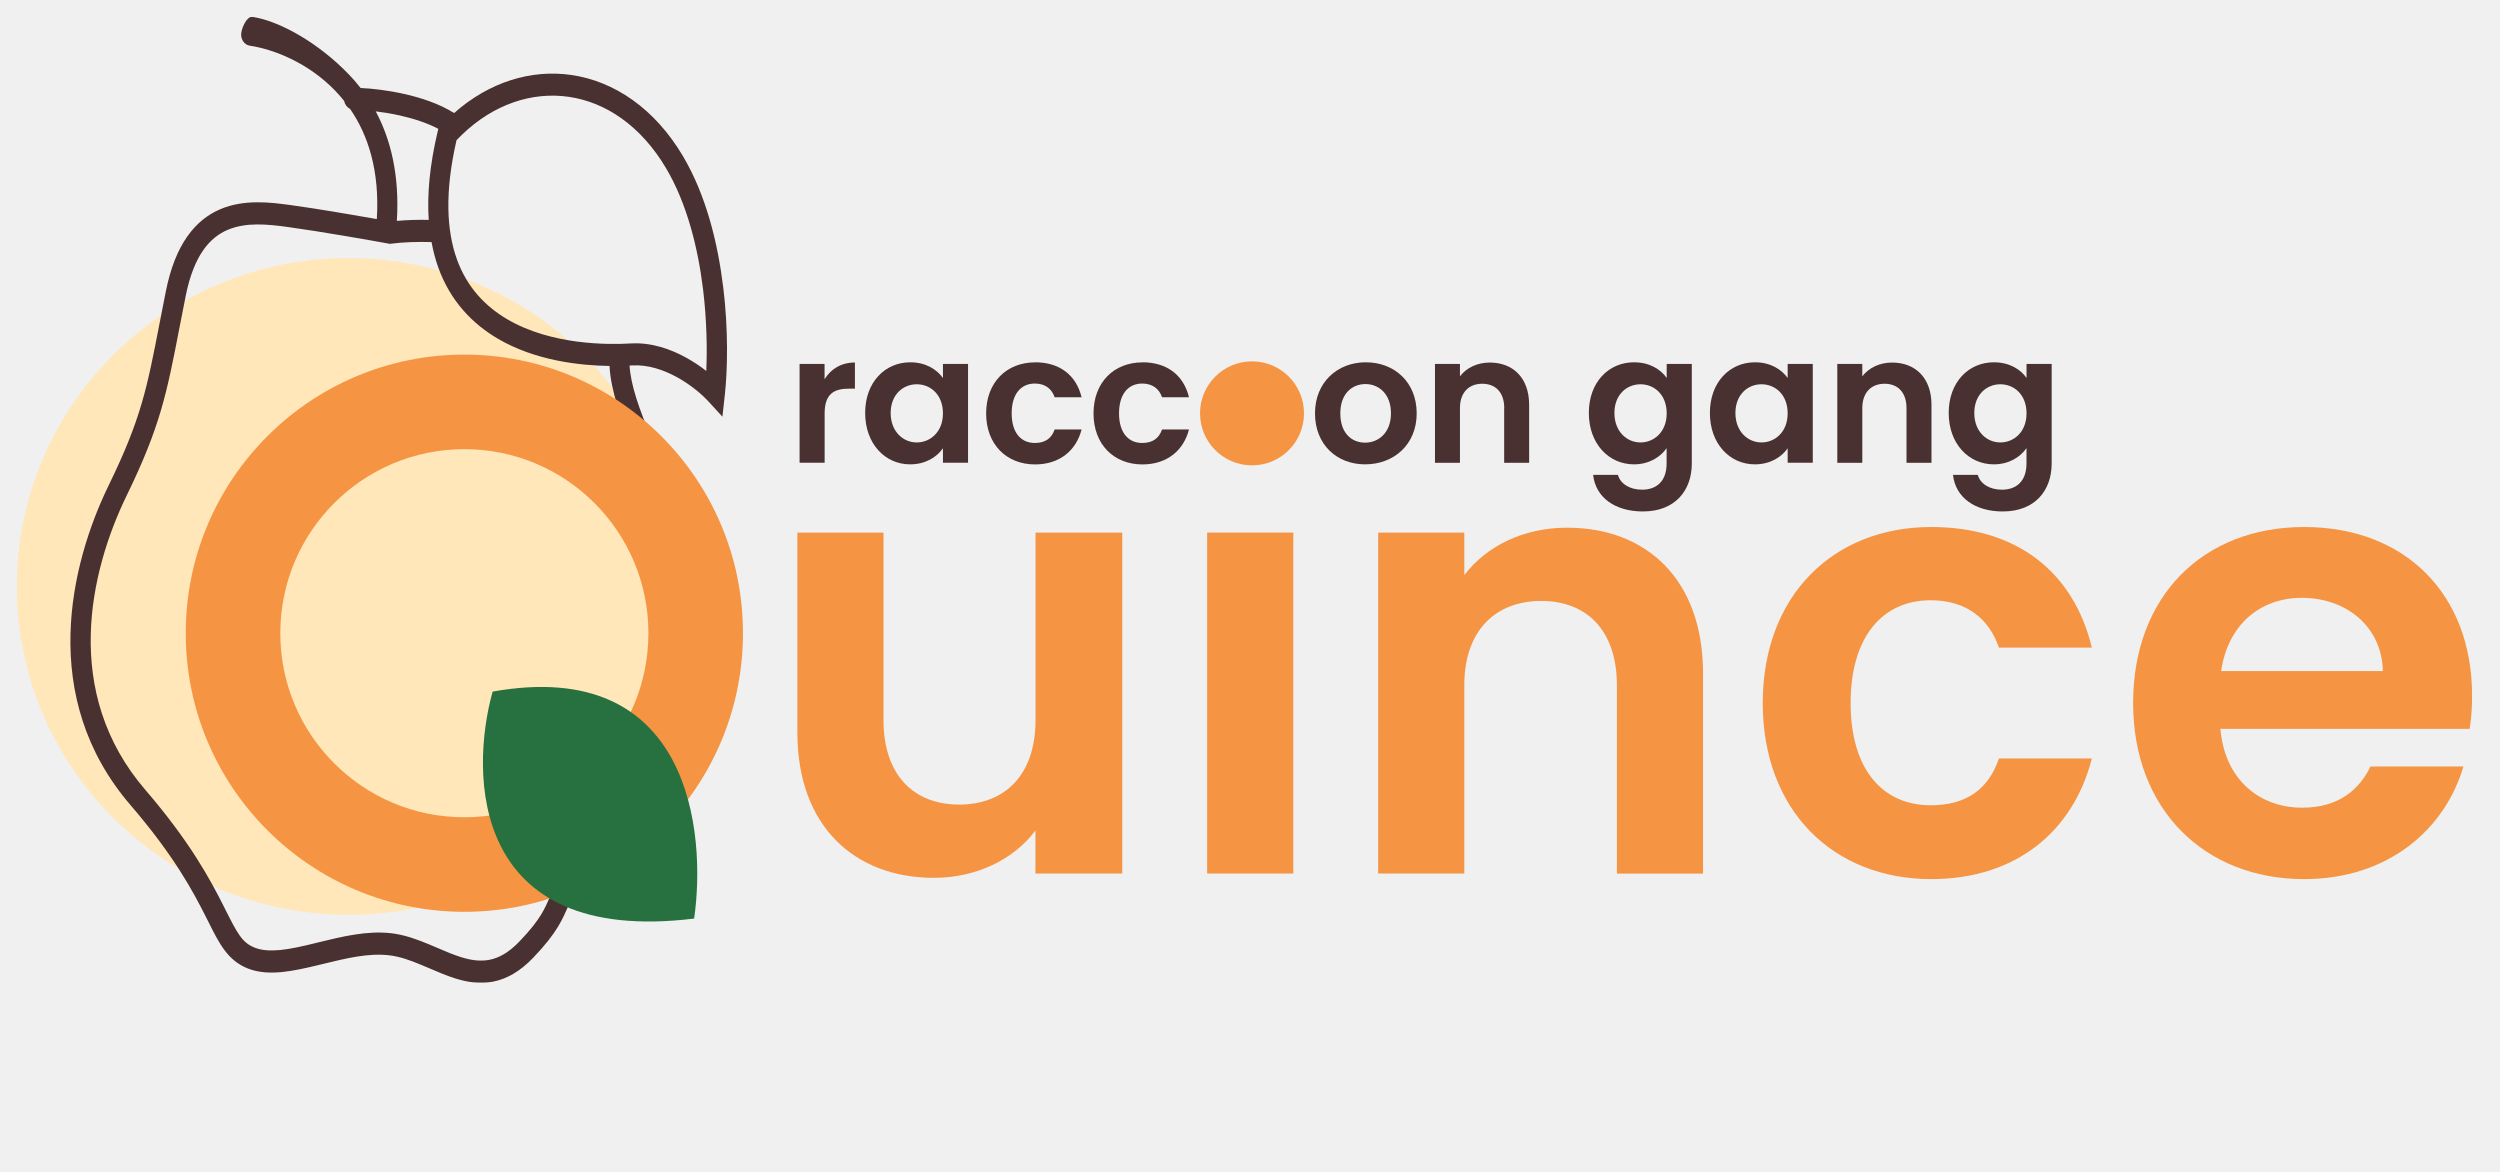
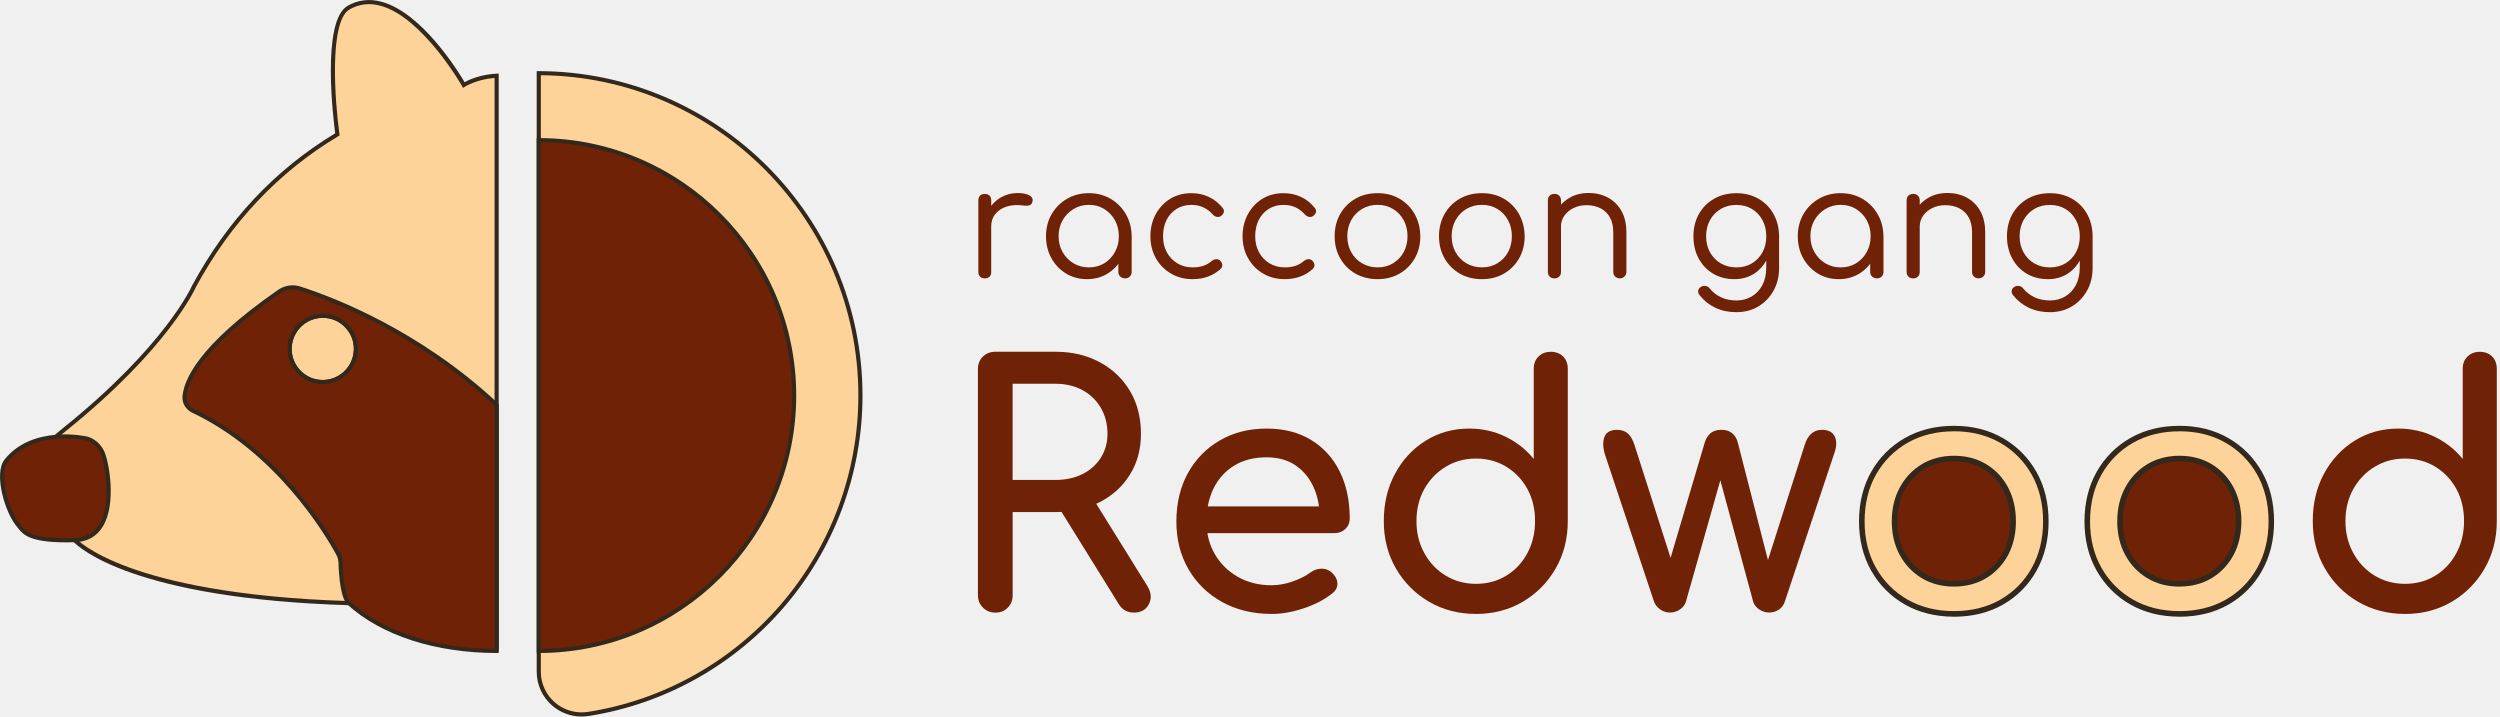
- <svg xmlns="http://www.w3.org/2000/svg" width="96" height="45" viewBox="0 0 96 45" fill="none">
-   <mask id="mask0_2748_277" style="mask-type:luminance" maskUnits="userSpaceOnUse" x="0" y="0" width="95" height="38">
-     <path d="M94.928 0.648H0.648V37.738H94.928V0.648Z" fill="white" />
-   </mask>
-   <g mask="url(#mask0_2748_277)">
-     <path d="M13.382 35.128C20.414 35.128 26.115 29.483 26.115 22.519C26.115 15.555 20.414 9.91 13.382 9.91C6.349 9.91 0.648 15.555 0.648 22.519C0.648 29.483 6.349 35.128 13.382 35.128Z" fill="#FFE7B9" />
-     <path fill-rule="evenodd" clip-rule="evenodd" d="M27.769 11.016C27.566 9.346 27.118 7.499 26.223 5.991C25.14 4.166 23.589 3.119 21.945 2.88C20.391 2.653 18.781 3.152 17.438 4.341C16.867 3.981 16.165 3.752 15.519 3.608C14.892 3.466 14.287 3.399 13.847 3.379C13.703 3.193 13.554 3.021 13.397 2.859C12.214 1.629 10.719 0.803 9.695 0.648C9.484 0.618 9.292 1.04 9.263 1.274C9.235 1.508 9.384 1.724 9.593 1.755C10.493 1.889 11.825 2.398 12.872 3.484C12.991 3.608 13.106 3.739 13.217 3.878C13.243 4.014 13.328 4.125 13.441 4.179C14.133 5.18 14.585 6.554 14.47 8.412C13.556 8.25 12.155 8.011 11.151 7.874C10.387 7.769 9.374 7.643 8.458 8.034C7.499 8.443 6.729 9.377 6.369 11.184C6.282 11.626 6.205 12.028 6.13 12.401C5.644 14.912 5.418 16.083 4.18 18.623C2.701 21.654 1.451 26.781 5.014 30.919C6.678 32.851 7.411 34.228 7.897 35.19C7.936 35.265 7.972 35.337 8.008 35.409C8.422 36.238 8.746 36.886 9.523 37.192C9.937 37.354 10.387 37.37 10.832 37.326C11.28 37.282 11.751 37.172 12.216 37.061C12.273 37.048 12.329 37.033 12.386 37.02C13.281 36.801 14.143 36.59 14.938 36.683C15.347 36.729 15.751 36.873 16.175 37.051C16.281 37.094 16.386 37.141 16.497 37.187C16.816 37.323 17.155 37.47 17.485 37.573C17.94 37.715 18.426 37.797 18.941 37.694C19.457 37.591 19.967 37.306 20.471 36.781C20.944 36.286 21.233 35.911 21.438 35.568C21.603 35.293 21.713 35.041 21.816 34.807C21.84 34.755 21.86 34.704 21.883 34.652C22.128 34.104 22.485 33.399 23.866 31.884C26.732 28.736 28.101 24.413 26.856 21.106C26.465 20.072 26.017 19.071 25.603 18.15C25.397 17.689 25.199 17.249 25.022 16.835C24.538 15.702 24.219 14.776 24.175 14.037C24.209 14.037 24.245 14.035 24.276 14.032C24.88 13.996 25.49 14.202 26.017 14.495C26.544 14.789 26.961 15.154 27.177 15.386L27.741 16.001L27.836 15.139C27.936 14.225 27.975 12.689 27.771 11.016H27.769ZM14.428 4.277C14.717 4.313 15.036 4.362 15.362 4.436C15.887 4.555 16.404 4.722 16.831 4.948L16.805 5.059C16.497 6.354 16.399 7.473 16.463 8.443C16.044 8.435 15.632 8.448 15.239 8.482C15.347 6.75 15.01 5.363 14.428 4.277ZM24.924 18.561C25.33 19.467 25.757 20.419 26.138 21.428C27.216 24.29 26.066 28.258 23.319 31.279C21.891 32.846 21.477 33.628 21.189 34.277C21.16 34.338 21.135 34.398 21.111 34.452C21.011 34.683 20.926 34.874 20.793 35.098C20.628 35.37 20.384 35.697 19.939 36.16C19.524 36.59 19.149 36.786 18.802 36.855C18.449 36.925 18.089 36.876 17.698 36.752C17.405 36.66 17.119 36.539 16.811 36.405C16.695 36.356 16.574 36.304 16.45 36.253C16.011 36.07 15.532 35.895 15.02 35.836C14.094 35.728 13.114 35.97 12.25 36.181C12.183 36.196 12.116 36.214 12.052 36.23C11.584 36.343 11.156 36.441 10.765 36.48C10.374 36.518 10.05 36.495 9.785 36.392C9.294 36.199 9.114 35.841 8.636 34.892C8.618 34.856 8.597 34.817 8.579 34.778C8.072 33.775 7.303 32.334 5.582 30.332C2.369 26.603 3.442 21.948 4.867 19.022C6.158 16.374 6.405 15.1 6.894 12.571C6.966 12.197 7.043 11.799 7.131 11.364C7.45 9.768 8.08 9.107 8.744 8.826C9.451 8.525 10.274 8.61 11.061 8.718C12.291 8.888 14.143 9.212 14.917 9.354L14.971 9.364L15.025 9.357C15.504 9.295 16.031 9.282 16.571 9.295C16.636 9.637 16.718 9.961 16.826 10.262C17.297 11.575 18.156 12.442 19.12 13.008C20.566 13.855 22.279 14.037 23.406 14.053C23.452 15 23.843 16.076 24.322 17.198C24.512 17.643 24.715 18.098 24.926 18.564L24.924 18.561ZM27.123 14.246C26.904 14.073 26.647 13.901 26.367 13.744C25.767 13.41 25.019 13.142 24.229 13.188C23.367 13.24 21.186 13.258 19.483 12.262C18.645 11.77 17.935 11.042 17.544 9.954C17.158 8.878 17.065 7.406 17.531 5.383C17.595 5.314 17.662 5.247 17.729 5.183C18.956 3.996 20.438 3.515 21.842 3.718C23.247 3.922 24.602 4.817 25.572 6.451C26.382 7.815 26.804 9.524 27 11.13C27.141 12.308 27.159 13.41 27.121 14.248L27.123 14.246Z" fill="#4A3131" />
-     <path d="M17.831 35.014C23.74 35.014 28.53 30.224 28.53 24.316C28.53 18.407 23.74 13.617 17.831 13.617C11.923 13.617 7.133 18.407 7.133 24.316C7.133 30.224 11.923 35.014 17.831 35.014Z" fill="#F59543" />
-     <path d="M17.831 31.383C21.735 31.383 24.899 28.219 24.899 24.316C24.899 20.412 21.735 17.248 17.831 17.248C13.928 17.248 10.764 20.412 10.764 24.316C10.764 28.219 13.928 31.383 17.831 31.383Z" fill="#FFE7B9" />
-     <path d="M18.917 26.557C18.037 29.706 18.053 36.33 26.655 35.273C27.125 31.997 26.539 25.195 18.917 26.557Z" fill="#26713F" />
-     <path d="M43.092 33.544H39.761V31.89C38.935 33.001 37.492 33.709 35.864 33.709C32.816 33.709 30.619 31.725 30.619 28.132V20.451H33.927V27.659C33.927 29.761 35.085 30.896 36.834 30.896C38.583 30.896 39.764 29.761 39.764 27.659V20.451H43.095V33.544H43.092Z" fill="#F59543" />
-     <path d="M46.354 20.451H49.662V33.544H46.354V20.451Z" fill="#F59543" />
-     <path d="M62.089 26.313C62.089 24.21 60.932 23.076 59.182 23.076C57.433 23.076 56.229 24.21 56.229 26.313V33.544H52.921V20.451H56.229V22.082C57.081 20.971 58.498 20.263 60.175 20.263C63.224 20.263 65.397 22.247 65.397 25.865V33.547H62.089V26.316V26.313Z" fill="#F59543" />
-     <path d="M74.161 20.237C77.421 20.237 79.62 21.938 80.327 24.869H76.759C76.381 23.758 75.507 23.05 74.136 23.05C72.294 23.05 71.064 24.445 71.064 26.997C71.064 29.55 72.294 30.922 74.136 30.922C75.507 30.922 76.356 30.307 76.759 29.126H80.327C79.617 31.915 77.421 33.758 74.161 33.758C70.382 33.758 67.689 31.11 67.689 26.997C67.689 22.885 70.382 20.237 74.161 20.237Z" fill="#F59543" />
-     <path d="M88.479 33.758C84.675 33.758 81.912 31.11 81.912 26.997C81.912 22.885 84.605 20.237 88.479 20.237C92.353 20.237 94.928 22.813 94.928 26.712C94.928 27.136 94.905 27.564 94.833 27.988H85.264C85.428 29.926 86.753 31.015 88.404 31.015C89.822 31.015 90.601 30.307 91.028 29.432H94.596C93.886 31.843 91.713 33.758 88.477 33.758H88.479ZM85.289 25.77H91.504C91.458 24.043 90.087 22.957 88.386 22.957C86.805 22.957 85.552 23.974 85.292 25.77H85.289Z" fill="#F59543" />
-     <path d="M31.663 17.77H30.704V13.974H31.663V14.563C31.902 14.172 32.301 13.92 32.829 13.92V14.926H32.577C32.008 14.926 31.666 15.145 31.666 15.878V17.77H31.663Z" fill="#4A3131" />
-     <path d="M34.956 13.912C35.566 13.912 35.982 14.2 36.209 14.514V13.974H37.173V17.77H36.209V17.214C35.982 17.543 35.55 17.831 34.948 17.831C33.989 17.831 33.222 17.044 33.222 15.857C33.222 14.671 33.989 13.912 34.956 13.912ZM35.203 14.756C34.688 14.756 34.202 15.14 34.202 15.86C34.202 16.581 34.688 16.99 35.203 16.99C35.717 16.99 36.209 16.593 36.209 15.873C36.209 15.152 35.73 14.756 35.203 14.756Z" fill="#4A3131" />
-     <path d="M39.746 13.912C40.69 13.912 41.328 14.406 41.533 15.255H40.499C40.389 14.934 40.137 14.728 39.738 14.728C39.203 14.728 38.848 15.132 38.848 15.873C38.848 16.614 39.203 17.01 39.738 17.01C40.134 17.01 40.381 16.833 40.499 16.491H41.533C41.328 17.299 40.69 17.834 39.746 17.834C38.65 17.834 37.868 17.067 37.868 15.876C37.868 14.684 38.65 13.915 39.746 13.915V13.912Z" fill="#4A3131" />
-     <path d="M43.869 13.912C44.813 13.912 45.451 14.406 45.657 15.255H44.623C44.512 14.934 44.26 14.728 43.861 14.728C43.326 14.728 42.971 15.132 42.971 15.873C42.971 16.614 43.326 17.01 43.861 17.01C44.258 17.01 44.505 16.833 44.623 16.491H45.657C45.451 17.299 44.813 17.834 43.869 17.834C42.773 17.834 41.991 17.067 41.991 15.876C41.991 14.684 42.773 13.915 43.869 13.915V13.912Z" fill="#4A3131" />
-     <path d="M52.42 17.831C51.324 17.831 50.496 17.064 50.496 15.873C50.496 14.682 51.352 13.912 52.448 13.912C53.544 13.912 54.401 14.674 54.401 15.873C54.401 17.072 53.523 17.831 52.42 17.831ZM52.42 16.998C52.926 16.998 53.413 16.627 53.413 15.873C53.413 15.119 52.939 14.748 52.433 14.748C51.926 14.748 51.468 15.111 51.468 15.873C51.468 16.635 51.905 16.998 52.42 16.998Z" fill="#4A3131" />
-     <path d="M57.763 15.675C57.763 15.065 57.428 14.736 56.919 14.736C56.409 14.736 56.062 15.065 56.062 15.675V17.772H55.103V13.976H56.062V14.45C56.309 14.128 56.721 13.922 57.207 13.922C58.089 13.922 58.719 14.499 58.719 15.546V17.772H57.76V15.675H57.763Z" fill="#4A3131" />
-     <path d="M62.748 13.912C63.345 13.912 63.774 14.185 64.001 14.514V13.974H64.965V17.798C64.965 18.825 64.335 19.64 63.087 19.64C62.02 19.64 61.271 19.105 61.176 18.235H62.128C62.223 18.578 62.581 18.804 63.059 18.804C63.586 18.804 63.998 18.503 63.998 17.798V17.209C63.772 17.538 63.339 17.831 62.745 17.831C61.781 17.831 61.011 17.044 61.011 15.857C61.011 14.671 61.778 13.912 62.745 13.912H62.748ZM62.995 14.756C62.48 14.756 61.994 15.14 61.994 15.86C61.994 16.581 62.48 16.99 62.995 16.99C63.509 16.99 64.001 16.593 64.001 15.873C64.001 15.152 63.522 14.756 62.995 14.756Z" fill="#4A3131" />
-     <path d="M67.393 13.912C68.003 13.912 68.42 14.2 68.646 14.514V13.974H69.611V17.77H68.646V17.214C68.42 17.543 67.988 17.831 67.386 17.831C66.426 17.831 65.66 17.044 65.66 15.857C65.66 14.671 66.426 13.912 67.393 13.912ZM67.64 14.756C67.126 14.756 66.64 15.14 66.64 15.86C66.64 16.581 67.126 16.99 67.64 16.99C68.155 16.99 68.646 16.593 68.646 15.873C68.646 15.152 68.168 14.756 67.64 14.756Z" fill="#4A3131" />
-     <path d="M73.21 15.675C73.21 15.065 72.875 14.736 72.368 14.736C71.862 14.736 71.512 15.065 71.512 15.675V17.772H70.552V13.976H71.512V14.45C71.759 14.128 72.17 13.922 72.656 13.922C73.539 13.922 74.169 14.499 74.169 15.546V17.772H73.21V15.675Z" fill="#4A3131" />
-     <path d="M76.567 13.912C77.163 13.912 77.593 14.185 77.819 14.514V13.974H78.784V17.798C78.784 18.825 78.154 19.64 76.906 19.64C75.838 19.64 75.09 19.105 74.995 18.235H75.947C76.042 18.578 76.399 18.804 76.878 18.804C77.405 18.804 77.817 18.503 77.817 17.798V17.209C77.59 17.538 77.158 17.831 76.564 17.831C75.599 17.831 74.83 17.044 74.83 15.857C74.83 14.671 75.597 13.912 76.564 13.912H76.567ZM76.813 14.756C76.299 14.756 75.813 15.14 75.813 15.86C75.813 16.581 76.299 16.99 76.813 16.99C77.328 16.99 77.819 16.593 77.819 15.873C77.819 15.152 77.341 14.756 76.813 14.756Z" fill="#4A3131" />
-     <path d="M48.078 17.87C49.18 17.87 50.074 16.976 50.074 15.873C50.074 14.77 49.18 13.876 48.078 13.876C46.975 13.876 46.081 14.77 46.081 15.873C46.081 16.976 46.975 17.87 48.078 17.87Z" fill="#F59543" />
+ <svg xmlns="http://www.w3.org/2000/svg" width="157" height="45" viewBox="0 0 157 45" fill="none">
+   <g clip-path="url(#clip0_4747_538)">
+     <path d="M61.85 17.482C61.719 17.482 61.621 17.445 61.548 17.375C61.478 17.305 61.441 17.203 61.441 17.076V12.588C61.441 12.458 61.478 12.36 61.548 12.287C61.618 12.214 61.719 12.18 61.85 12.18C61.98 12.18 62.078 12.216 62.146 12.287C62.214 12.357 62.248 12.458 62.248 12.588V17.076C62.248 17.206 62.214 17.305 62.146 17.375C62.078 17.445 61.98 17.482 61.85 17.482ZM61.8 14.196C61.813 13.801 61.915 13.447 62.105 13.135C62.294 12.823 62.547 12.575 62.862 12.393C63.176 12.214 63.52 12.123 63.894 12.123C64.225 12.123 64.475 12.172 64.646 12.268C64.818 12.365 64.88 12.497 64.836 12.666C64.818 12.758 64.776 12.823 64.714 12.862C64.651 12.901 64.581 12.919 64.501 12.919C64.42 12.919 64.326 12.914 64.225 12.901C63.842 12.856 63.507 12.88 63.213 12.973C62.919 13.067 62.685 13.221 62.51 13.434C62.336 13.647 62.248 13.902 62.248 14.199H61.803L61.8 14.196Z" fill="#6F2205" />
+     <path d="M68.267 17.531C67.776 17.531 67.336 17.414 66.949 17.177C66.561 16.941 66.254 16.621 66.028 16.212C65.801 15.804 65.689 15.346 65.689 14.836C65.689 14.326 65.806 13.858 66.043 13.45C66.28 13.044 66.6 12.721 67.008 12.484C67.414 12.248 67.872 12.131 68.374 12.131C68.876 12.131 69.342 12.248 69.745 12.484C70.148 12.721 70.468 13.041 70.705 13.45C70.942 13.858 71.061 14.318 71.069 14.836L70.739 15C70.739 15.479 70.63 15.908 70.414 16.29C70.198 16.673 69.904 16.974 69.532 17.196C69.16 17.417 68.738 17.531 68.267 17.531ZM68.382 16.792C68.744 16.792 69.066 16.707 69.347 16.535C69.628 16.363 69.852 16.129 70.016 15.832C70.18 15.536 70.263 15.203 70.263 14.834C70.263 14.464 70.18 14.123 70.016 13.829C69.852 13.535 69.628 13.301 69.347 13.127C69.066 12.953 68.744 12.864 68.382 12.864C68.02 12.864 67.706 12.953 67.417 13.127C67.128 13.301 66.902 13.535 66.733 13.829C66.564 14.123 66.48 14.459 66.48 14.834C66.48 15.208 66.564 15.536 66.733 15.832C66.902 16.129 67.128 16.363 67.417 16.535C67.703 16.707 68.026 16.792 68.382 16.792ZM70.661 17.482C70.539 17.482 70.437 17.445 70.356 17.37C70.276 17.294 70.234 17.198 70.234 17.073V15.473L70.419 14.631L71.069 14.834V17.073C71.069 17.196 71.03 17.294 70.952 17.37C70.874 17.445 70.778 17.482 70.661 17.482Z" fill="#6F2205" />
+     <path d="M74.899 17.531C74.389 17.531 73.933 17.414 73.533 17.177C73.132 16.941 72.817 16.621 72.588 16.212C72.36 15.806 72.245 15.346 72.245 14.836C72.245 14.326 72.357 13.858 72.581 13.45C72.804 13.044 73.106 12.721 73.491 12.484C73.876 12.248 74.321 12.131 74.823 12.131C75.211 12.131 75.57 12.206 75.9 12.36C76.231 12.51 76.522 12.739 76.772 13.044C76.85 13.135 76.876 13.226 76.855 13.319C76.832 13.413 76.772 13.496 76.675 13.567C76.597 13.619 76.511 13.637 76.418 13.619C76.324 13.603 76.238 13.554 76.16 13.468C75.804 13.067 75.359 12.867 74.823 12.867C74.467 12.867 74.155 12.95 73.887 13.119C73.619 13.288 73.411 13.517 73.262 13.811C73.114 14.105 73.039 14.446 73.039 14.834C73.039 15.221 73.117 15.544 73.275 15.838C73.434 16.132 73.653 16.366 73.933 16.535C74.214 16.707 74.537 16.792 74.899 16.792C75.143 16.792 75.364 16.761 75.562 16.696C75.76 16.631 75.937 16.532 76.09 16.394C76.181 16.324 76.272 16.285 76.361 16.277C76.452 16.272 76.535 16.296 76.613 16.355C76.696 16.433 76.746 16.519 76.759 16.618C76.772 16.714 76.74 16.803 76.662 16.881C76.192 17.313 75.604 17.531 74.899 17.531Z" fill="#6F2205" />
+     <path d="M80.687 17.531C80.177 17.531 79.722 17.414 79.321 17.177C78.92 16.941 78.606 16.621 78.377 16.212C78.148 15.806 78.033 15.346 78.033 14.836C78.033 14.326 78.145 13.858 78.369 13.45C78.593 13.044 78.894 12.721 79.279 12.484C79.664 12.248 80.109 12.131 80.611 12.131C80.999 12.131 81.358 12.206 81.688 12.36C82.019 12.51 82.31 12.739 82.56 13.044C82.638 13.135 82.664 13.226 82.643 13.319C82.62 13.413 82.56 13.496 82.463 13.567C82.385 13.619 82.3 13.637 82.206 13.619C82.112 13.603 82.026 13.554 81.948 13.468C81.592 13.067 81.147 12.867 80.611 12.867C80.255 12.867 79.943 12.95 79.675 13.119C79.407 13.288 79.199 13.517 79.05 13.811C78.902 14.105 78.827 14.446 78.827 14.834C78.827 15.221 78.905 15.544 79.063 15.838C79.222 16.132 79.441 16.366 79.722 16.535C80.002 16.707 80.325 16.792 80.687 16.792C80.931 16.792 81.152 16.761 81.35 16.696C81.548 16.631 81.725 16.532 81.878 16.394C81.969 16.324 82.06 16.285 82.149 16.277C82.24 16.272 82.323 16.296 82.401 16.355C82.484 16.433 82.534 16.519 82.547 16.618C82.56 16.714 82.528 16.803 82.451 16.881C81.98 17.313 81.392 17.531 80.687 17.531Z" fill="#6F2205" />
+     <path d="M86.511 17.531C85.989 17.531 85.526 17.414 85.12 17.183C84.716 16.948 84.397 16.631 84.165 16.223C83.933 15.814 83.816 15.354 83.816 14.836C83.816 14.318 83.933 13.848 84.165 13.439C84.397 13.031 84.716 12.711 85.12 12.479C85.523 12.248 85.986 12.131 86.511 12.131C87.037 12.131 87.487 12.248 87.888 12.479C88.288 12.711 88.606 13.031 88.837 13.439C89.069 13.845 89.188 14.311 89.196 14.836C89.196 15.354 89.079 15.814 88.848 16.223C88.616 16.628 88.296 16.948 87.893 17.183C87.49 17.414 87.029 17.531 86.511 17.531ZM86.511 16.792C86.873 16.792 87.196 16.707 87.482 16.535C87.765 16.363 87.989 16.132 88.15 15.838C88.312 15.544 88.392 15.208 88.392 14.834C88.392 14.459 88.312 14.123 88.15 13.824C87.989 13.528 87.765 13.293 87.482 13.122C87.198 12.95 86.873 12.864 86.511 12.864C86.15 12.864 85.825 12.95 85.536 13.122C85.247 13.293 85.021 13.528 84.857 13.824C84.693 14.121 84.61 14.459 84.61 14.834C84.61 15.208 84.693 15.544 84.857 15.838C85.021 16.132 85.247 16.366 85.536 16.535C85.825 16.704 86.147 16.792 86.511 16.792Z" fill="#6F2205" />
+     <path d="M93.064 17.531C92.542 17.531 92.079 17.414 91.673 17.183C91.269 16.948 90.95 16.631 90.718 16.223C90.486 15.814 90.369 15.354 90.369 14.836C90.369 14.318 90.486 13.848 90.718 13.439C90.95 13.031 91.269 12.711 91.673 12.479C92.076 12.248 92.539 12.131 93.064 12.131C93.59 12.131 94.04 12.248 94.441 12.479C94.841 12.711 95.159 13.031 95.39 13.439C95.622 13.845 95.741 14.311 95.749 14.836C95.749 15.354 95.632 15.814 95.401 16.223C95.169 16.628 94.849 16.948 94.446 17.183C94.043 17.414 93.582 17.531 93.064 17.531ZM93.064 16.792C93.426 16.792 93.749 16.707 94.035 16.535C94.318 16.363 94.542 16.132 94.703 15.838C94.865 15.544 94.945 15.208 94.945 14.834C94.945 14.459 94.865 14.123 94.703 13.824C94.542 13.528 94.318 13.293 94.035 13.122C93.751 12.95 93.426 12.864 93.064 12.864C92.703 12.864 92.378 12.95 92.089 13.122C91.8 13.293 91.574 13.528 91.41 13.824C91.246 14.121 91.163 14.459 91.163 14.834C91.163 15.208 91.246 15.544 91.41 15.838C91.574 16.132 91.8 16.366 92.089 16.535C92.378 16.704 92.7 16.792 93.064 16.792Z" fill="#6F2205" />
+     <path d="M97.622 17.482C97.492 17.482 97.391 17.445 97.318 17.37C97.245 17.295 97.206 17.198 97.206 17.073V12.594C97.206 12.464 97.243 12.362 97.318 12.289C97.393 12.216 97.495 12.178 97.622 12.178C97.75 12.178 97.843 12.214 97.919 12.289C97.994 12.365 98.031 12.466 98.031 12.594V17.073C98.031 17.196 97.994 17.295 97.919 17.37C97.843 17.445 97.745 17.482 97.622 17.482ZM101.733 17.482C101.61 17.482 101.509 17.443 101.431 17.365C101.353 17.287 101.314 17.191 101.314 17.073V14.602C101.314 14.207 101.241 13.887 101.095 13.637C100.95 13.387 100.752 13.2 100.5 13.075C100.247 12.95 99.961 12.885 99.636 12.885C99.331 12.885 99.058 12.945 98.816 13.065C98.574 13.184 98.382 13.346 98.239 13.549C98.096 13.751 98.025 13.986 98.025 14.251H97.464C97.477 13.845 97.586 13.481 97.789 13.161C97.992 12.841 98.265 12.588 98.608 12.399C98.952 12.211 99.331 12.118 99.753 12.118C100.206 12.118 100.611 12.214 100.97 12.404C101.329 12.594 101.613 12.875 101.824 13.242C102.034 13.611 102.138 14.064 102.138 14.6V17.071C102.138 17.188 102.099 17.284 102.021 17.362C101.943 17.44 101.847 17.479 101.73 17.479L101.733 17.482Z" fill="#6F2205" />
+     <path d="M108.925 17.531C108.421 17.531 107.976 17.417 107.588 17.188C107.201 16.959 106.896 16.639 106.678 16.233C106.459 15.827 106.347 15.362 106.347 14.836C106.347 14.311 106.464 13.837 106.696 13.431C106.928 13.023 107.248 12.706 107.651 12.477C108.054 12.248 108.517 12.133 109.043 12.133C109.568 12.133 110.021 12.248 110.424 12.477C110.827 12.706 111.145 13.023 111.373 13.431C111.602 13.837 111.722 14.308 111.727 14.836L111.243 15C111.243 15.492 111.145 15.926 110.947 16.309C110.749 16.691 110.476 16.99 110.127 17.206C109.779 17.422 109.378 17.531 108.925 17.531ZM109.043 19.605C108.551 19.605 108.111 19.511 107.718 19.324C107.328 19.136 107 18.874 106.735 18.538C106.665 18.455 106.634 18.361 106.647 18.262C106.66 18.161 106.712 18.083 106.803 18.026C106.899 17.961 107.003 17.937 107.112 17.958C107.222 17.976 107.31 18.033 107.375 18.122C107.557 18.348 107.789 18.528 108.072 18.666C108.356 18.803 108.686 18.869 109.061 18.869C109.404 18.869 109.716 18.785 110 18.621C110.283 18.457 110.51 18.218 110.674 17.909C110.838 17.599 110.921 17.23 110.921 16.803V15.367L111.212 14.709L111.727 14.834V16.85C111.727 17.367 111.61 17.833 111.379 18.252C111.147 18.668 110.83 18.998 110.429 19.241C110.028 19.482 109.565 19.605 109.043 19.605ZM109.043 16.793C109.412 16.793 109.735 16.709 110.018 16.54C110.299 16.371 110.52 16.142 110.681 15.848C110.843 15.554 110.923 15.216 110.923 14.836C110.923 14.456 110.843 14.116 110.681 13.819C110.52 13.523 110.299 13.288 110.018 13.122C109.737 12.953 109.412 12.87 109.043 12.87C108.673 12.87 108.348 12.953 108.064 13.122C107.781 13.291 107.554 13.523 107.391 13.819C107.227 14.116 107.143 14.456 107.143 14.836C107.143 15.216 107.227 15.554 107.391 15.848C107.554 16.142 107.781 16.374 108.064 16.54C108.348 16.709 108.676 16.793 109.043 16.793Z" fill="#6F2205" />
+     <path d="M115.479 17.531C114.987 17.531 114.547 17.414 114.16 17.177C113.772 16.941 113.465 16.621 113.239 16.212C113.013 15.804 112.901 15.346 112.901 14.836C112.901 14.326 113.018 13.858 113.254 13.45C113.491 13.044 113.811 12.721 114.22 12.484C114.625 12.248 115.083 12.131 115.585 12.131C116.087 12.131 116.553 12.248 116.956 12.484C117.36 12.721 117.68 13.041 117.916 13.45C118.153 13.858 118.273 14.318 118.28 14.836L117.95 15C117.95 15.479 117.841 15.908 117.625 16.29C117.409 16.673 117.115 16.974 116.743 17.196C116.371 17.417 115.95 17.531 115.479 17.531ZM115.596 16.792C115.957 16.792 116.28 16.707 116.561 16.535C116.842 16.363 117.066 16.129 117.229 15.832C117.393 15.536 117.477 15.203 117.477 14.834C117.477 14.464 117.393 14.123 117.229 13.829C117.066 13.535 116.842 13.301 116.561 13.127C116.28 12.953 115.957 12.864 115.596 12.864C115.234 12.864 114.919 12.953 114.631 13.127C114.342 13.301 114.116 13.535 113.946 13.829C113.777 14.123 113.694 14.459 113.694 14.834C113.694 15.208 113.777 15.536 113.946 15.832C114.116 16.129 114.342 16.363 114.631 16.535C114.917 16.707 115.239 16.792 115.596 16.792ZM117.875 17.482C117.752 17.482 117.651 17.445 117.57 17.37C117.49 17.294 117.448 17.198 117.448 17.073V15.473L117.633 14.631L118.283 14.834V17.073C118.283 17.196 118.244 17.294 118.166 17.37C118.088 17.445 117.992 17.482 117.875 17.482Z" fill="#6F2205" />
+     <path d="M120.151 17.482C120.021 17.482 119.919 17.445 119.846 17.37C119.774 17.295 119.735 17.198 119.735 17.073V12.594C119.735 12.464 119.771 12.362 119.846 12.289C119.922 12.216 120.023 12.178 120.151 12.178C120.278 12.178 120.372 12.214 120.447 12.289C120.523 12.365 120.559 12.466 120.559 12.594V17.073C120.559 17.196 120.523 17.295 120.447 17.37C120.372 17.445 120.273 17.482 120.151 17.482ZM124.264 17.482C124.141 17.482 124.04 17.443 123.962 17.365C123.884 17.287 123.845 17.191 123.845 17.073V14.602C123.845 14.207 123.772 13.887 123.626 13.637C123.481 13.387 123.283 13.2 123.031 13.075C122.778 12.95 122.492 12.885 122.167 12.885C121.863 12.885 121.589 12.945 121.348 13.065C121.106 13.184 120.913 13.346 120.77 13.549C120.627 13.751 120.557 13.986 120.557 14.251H119.995C120.008 13.845 120.117 13.481 120.32 13.161C120.523 12.841 120.796 12.588 121.139 12.399C121.483 12.211 121.863 12.118 122.284 12.118C122.737 12.118 123.143 12.214 123.502 12.404C123.861 12.594 124.144 12.875 124.355 13.242C124.566 13.611 124.67 14.064 124.67 14.6V17.071C124.67 17.188 124.631 17.284 124.553 17.362C124.474 17.44 124.378 17.479 124.261 17.479L124.264 17.482Z" fill="#6F2205" />
+     <path d="M128.616 17.531C128.111 17.531 127.666 17.417 127.279 17.188C126.891 16.959 126.587 16.639 126.368 16.233C126.15 15.827 126.038 15.362 126.038 14.836C126.038 14.311 126.155 13.837 126.386 13.431C126.621 13.023 126.938 12.706 127.341 12.477C127.744 12.248 128.21 12.133 128.733 12.133C129.256 12.133 129.711 12.248 130.114 12.477C130.518 12.706 130.835 13.023 131.064 13.431C131.293 13.837 131.41 14.308 131.418 14.836L130.934 15C130.934 15.492 130.835 15.926 130.637 16.309C130.44 16.691 130.166 16.99 129.818 17.206C129.469 17.422 129.069 17.531 128.616 17.531ZM128.73 19.605C128.239 19.605 127.799 19.511 127.406 19.324C127.013 19.136 126.688 18.874 126.423 18.538C126.353 18.455 126.321 18.361 126.334 18.262C126.347 18.163 126.399 18.083 126.491 18.026C126.587 17.961 126.691 17.937 126.8 17.958C126.909 17.976 126.998 18.033 127.063 18.122C127.245 18.348 127.476 18.528 127.76 18.666C128.044 18.801 128.374 18.869 128.749 18.869C129.092 18.869 129.404 18.785 129.688 18.621C129.971 18.457 130.198 18.218 130.361 17.909C130.525 17.599 130.609 17.23 130.609 16.803V15.367L130.9 14.709L131.415 14.834V16.85C131.415 17.367 131.298 17.833 131.066 18.252C130.832 18.668 130.518 18.998 130.117 19.241C129.716 19.482 129.253 19.605 128.73 19.605ZM128.73 16.793C129.1 16.793 129.422 16.709 129.706 16.54C129.987 16.371 130.208 16.142 130.369 15.848C130.531 15.554 130.611 15.216 130.611 14.836C130.611 14.456 130.531 14.116 130.369 13.819C130.208 13.523 129.987 13.288 129.706 13.122C129.425 12.953 129.1 12.87 128.73 12.87C128.361 12.87 128.036 12.953 127.752 13.122C127.469 13.291 127.242 13.523 127.078 13.819C126.915 14.116 126.831 14.456 126.831 14.836C126.831 15.216 126.915 15.554 127.078 15.848C127.242 16.142 127.469 16.374 127.752 16.54C128.036 16.707 128.364 16.793 128.73 16.793Z" fill="#6F2205" />
+     <path d="M122.7 37.589C125.383 37.589 127.557 35.414 127.557 32.732C127.557 30.049 125.383 27.875 122.7 27.875C120.018 27.875 117.844 30.049 117.844 32.732C117.844 35.414 120.018 37.589 122.7 37.589Z" fill="#6F2205" />
+     <path d="M136.86 37.589C139.543 37.589 141.717 35.414 141.717 32.732C141.717 30.049 139.543 27.875 136.86 27.875C134.178 27.875 132.003 30.049 132.003 32.732C132.003 35.414 134.178 37.589 136.86 37.589Z" fill="#6F2205" />
+     <path d="M62.503 38.471C62.196 38.471 61.935 38.366 61.727 38.156C61.517 37.945 61.413 37.687 61.413 37.38V23.179C61.413 22.857 61.517 22.596 61.727 22.393C61.938 22.191 62.196 22.089 62.503 22.089H66.28C67.328 22.089 68.26 22.31 69.071 22.75C69.883 23.189 70.515 23.796 70.97 24.566C71.426 25.336 71.652 26.231 71.652 27.25C71.652 28.203 71.426 29.048 70.97 29.789C70.515 30.531 69.883 31.111 69.071 31.53C68.26 31.949 67.331 32.159 66.28 32.159H63.595V37.383C63.595 37.69 63.494 37.95 63.291 38.158C63.088 38.369 62.825 38.473 62.505 38.473L62.503 38.471ZM63.593 30.141H66.277C66.92 30.141 67.487 30.018 67.976 29.774C68.465 29.529 68.85 29.186 69.131 28.746C69.409 28.307 69.55 27.807 69.55 27.245C69.55 26.629 69.409 26.085 69.131 25.609C68.85 25.133 68.468 24.763 67.976 24.498C67.487 24.233 66.92 24.1 66.277 24.1H63.593V30.141ZM71.21 38.471C71.015 38.471 70.835 38.429 70.674 38.346C70.513 38.262 70.377 38.13 70.265 37.948L66.488 31.863L68.606 31.254L72.047 36.792C72.3 37.198 72.334 37.578 72.151 37.937C71.969 38.294 71.654 38.473 71.207 38.473L71.21 38.471Z" fill="#6F2205" />
+     <path d="M79.852 38.554C78.692 38.554 77.659 38.307 76.759 37.81C75.856 37.313 75.151 36.629 74.641 35.755C74.131 34.88 73.876 33.876 73.876 32.745C73.876 31.613 74.118 30.588 74.599 29.714C75.081 28.84 75.749 28.156 76.603 27.659C77.456 27.162 78.434 26.915 79.54 26.915C80.645 26.915 81.566 27.157 82.352 27.638C83.135 28.122 83.733 28.785 84.144 29.631C84.558 30.476 84.763 31.452 84.763 32.557C84.763 32.823 84.672 33.044 84.49 33.218C84.308 33.392 84.076 33.481 83.798 33.481H75.343V31.803H83.736L82.875 32.391C82.862 31.691 82.721 31.067 82.456 30.513C82.191 29.961 81.813 29.524 81.324 29.201C80.835 28.879 80.239 28.72 79.542 28.72C78.746 28.72 78.062 28.895 77.497 29.246C76.93 29.597 76.501 30.076 76.207 30.682C75.913 31.29 75.767 31.98 75.767 32.747C75.767 33.515 75.942 34.202 76.293 34.802C76.642 35.403 77.125 35.879 77.739 36.228C78.353 36.579 79.061 36.754 79.857 36.754C80.291 36.754 80.734 36.673 81.189 36.512C81.644 36.35 82.011 36.166 82.289 35.955C82.5 35.801 82.726 35.721 82.971 35.713C83.216 35.705 83.429 35.781 83.611 35.934C83.848 36.145 83.975 36.374 83.988 36.626C84.001 36.878 83.889 37.094 83.653 37.276C83.176 37.654 82.586 37.963 81.881 38.2C81.173 38.437 80.499 38.556 79.857 38.556L79.852 38.554Z" fill="#6F2205" />
+     <path d="M92.69 38.554C91.6 38.554 90.617 38.299 89.742 37.789C88.868 37.279 88.176 36.582 87.666 35.703C87.157 34.821 86.902 33.83 86.902 32.724C86.902 31.618 87.136 30.63 87.604 29.756C88.072 28.882 88.712 28.19 89.524 27.68C90.335 27.17 91.251 26.915 92.271 26.915C93.096 26.915 93.858 27.087 94.558 27.43C95.257 27.773 95.845 28.236 96.319 28.824V23.161C96.319 22.838 96.42 22.581 96.623 22.386C96.826 22.191 97.081 22.092 97.388 22.092C97.695 22.092 97.968 22.191 98.163 22.386C98.358 22.581 98.457 22.841 98.457 23.161V32.727C98.457 33.832 98.202 34.823 97.692 35.705C97.183 36.587 96.493 37.282 95.627 37.792C94.761 38.301 93.78 38.556 92.69 38.556V38.554ZM92.69 36.665C93.403 36.665 94.04 36.493 94.599 36.15C95.159 35.807 95.598 35.336 95.921 34.735C96.243 34.134 96.402 33.463 96.402 32.721C96.402 31.98 96.241 31.296 95.921 30.708C95.598 30.12 95.159 29.657 94.599 29.313C94.04 28.97 93.403 28.798 92.69 28.798C91.977 28.798 91.358 28.97 90.791 29.313C90.224 29.657 89.776 30.122 89.448 30.708C89.121 31.296 88.954 31.967 88.954 32.721C88.954 33.476 89.118 34.134 89.448 34.735C89.776 35.336 90.224 35.809 90.791 36.15C91.358 36.493 91.99 36.665 92.69 36.665Z" fill="#6F2205" />
+     <path d="M104.878 38.471C104.654 38.471 104.448 38.406 104.259 38.27C104.069 38.138 103.941 37.974 103.871 37.776L100.765 28.463C100.653 28.028 100.656 27.677 100.775 27.404C100.895 27.131 101.155 26.995 101.561 26.995C101.826 26.995 102.047 27.068 102.222 27.217C102.396 27.362 102.539 27.612 102.651 27.961L105.294 36.225H104.56L107.058 27.792C107.128 27.555 107.248 27.362 107.414 27.214C107.581 27.068 107.812 26.993 108.106 26.993C108.4 26.993 108.613 27.066 108.788 27.214C108.962 27.36 109.076 27.555 109.134 27.792L111.168 35.721H110.853L113.33 27.958C113.525 27.316 113.889 26.993 114.42 26.993C114.81 26.993 115.078 27.128 115.216 27.401C115.356 27.674 115.349 28.028 115.195 28.46L112.089 37.773C112.034 37.968 111.915 38.135 111.733 38.268C111.55 38.4 111.34 38.468 111.103 38.468C110.879 38.468 110.669 38.403 110.473 38.268C110.278 38.135 110.151 37.971 110.096 37.773L107.934 29.782H108.145L105.879 37.773C105.822 37.968 105.7 38.135 105.512 38.268C105.323 38.4 105.109 38.468 104.872 38.468L104.878 38.471Z" fill="#6F2205" />
+     <path d="M122.711 38.554C121.579 38.554 120.578 38.307 119.711 37.81C118.845 37.313 118.161 36.629 117.667 35.755C117.17 34.88 116.923 33.876 116.923 32.745C116.923 31.613 117.17 30.588 117.667 29.714C118.163 28.84 118.845 28.156 119.711 27.659C120.578 27.162 121.579 26.915 122.711 26.915C123.842 26.915 124.823 27.162 125.69 27.659C126.556 28.156 127.237 28.84 127.734 29.714C128.231 30.588 128.478 31.6 128.478 32.745C128.478 33.889 128.234 34.88 127.745 35.755C127.256 36.629 126.577 37.315 125.71 37.81C124.844 38.307 123.842 38.554 122.711 38.554ZM122.711 36.665C123.437 36.665 124.082 36.496 124.641 36.16C125.2 35.825 125.637 35.362 125.952 34.776C126.267 34.191 126.423 33.512 126.423 32.742C126.423 31.972 126.267 31.29 125.952 30.697C125.637 30.104 125.2 29.639 124.641 29.303C124.082 28.967 123.439 28.798 122.711 28.798C121.982 28.798 121.34 28.967 120.781 29.303C120.221 29.639 119.782 30.104 119.459 30.697C119.136 31.293 118.978 31.975 118.978 32.742C118.978 33.51 119.139 34.188 119.459 34.776C119.782 35.364 120.221 35.825 120.781 36.16C121.34 36.496 121.982 36.665 122.711 36.665Z" fill="#FED39A" />
+     <path d="M122.711 38.728C121.553 38.728 120.515 38.47 119.623 37.961C118.731 37.451 118.02 36.738 117.513 35.84C117.003 34.946 116.746 33.902 116.746 32.745C116.746 31.587 117.003 30.523 117.513 29.628C118.023 28.731 118.733 28.018 119.623 27.508C120.513 26.998 121.551 26.741 122.711 26.741C123.871 26.741 124.886 26.998 125.775 27.508C126.665 28.018 127.375 28.731 127.885 29.628C128.395 30.526 128.652 31.574 128.652 32.745C128.652 33.915 128.398 34.943 127.895 35.84C127.393 36.738 126.686 37.453 125.796 37.963C124.906 38.473 123.868 38.731 122.708 38.731L122.711 38.728ZM122.711 27.087C121.613 27.087 120.635 27.328 119.797 27.807C118.962 28.286 118.296 28.954 117.817 29.797C117.339 30.64 117.097 31.631 117.097 32.742C117.097 33.853 117.339 34.823 117.817 35.666C118.296 36.509 118.962 37.178 119.797 37.656C120.635 38.135 121.613 38.377 122.711 38.377C123.809 38.377 124.787 38.135 125.624 37.656C126.459 37.178 127.123 36.509 127.594 35.666C128.067 34.823 128.306 33.837 128.306 32.739C128.306 31.642 128.065 30.637 127.586 29.795C127.107 28.952 126.441 28.283 125.606 27.805C124.768 27.326 123.796 27.084 122.713 27.084L122.711 27.087ZM122.711 36.839C121.954 36.839 121.275 36.662 120.692 36.311C120.107 35.96 119.641 35.474 119.308 34.86C118.972 34.251 118.803 33.535 118.803 32.739C118.803 31.943 118.972 31.228 119.308 30.611C119.644 29.992 120.109 29.501 120.695 29.149C121.28 28.798 121.959 28.621 122.713 28.621C123.468 28.621 124.149 28.798 124.732 29.149C125.315 29.501 125.78 29.992 126.108 30.611C126.436 31.228 126.6 31.943 126.6 32.739C126.6 33.535 126.433 34.246 126.108 34.857C125.78 35.468 125.317 35.957 124.732 36.309C124.147 36.66 123.468 36.837 122.713 36.837L122.711 36.839ZM122.711 28.973C122.019 28.973 121.4 29.134 120.872 29.451C120.341 29.769 119.919 30.216 119.612 30.78C119.305 31.345 119.152 32.006 119.152 32.742C119.152 33.478 119.308 34.136 119.612 34.693C119.917 35.25 120.341 35.695 120.872 36.012C121.4 36.329 122.019 36.491 122.711 36.491C123.403 36.491 124.022 36.329 124.55 36.012C125.081 35.695 125.5 35.25 125.799 34.696C126.098 34.136 126.249 33.481 126.249 32.742C126.249 32.003 126.098 31.345 125.796 30.778C125.497 30.216 125.078 29.769 124.55 29.451C124.019 29.134 123.4 28.973 122.711 28.973Z" fill="#33281C" />
+     <path d="M136.871 38.554C135.739 38.554 134.737 38.307 133.871 37.81C133.005 37.313 132.321 36.629 131.826 35.755C131.329 34.88 131.082 33.876 131.082 32.745C131.082 31.613 131.329 30.588 131.826 29.714C132.323 28.84 133.005 28.156 133.871 27.659C134.737 27.162 135.739 26.915 136.871 26.915C138.002 26.915 138.983 27.162 139.849 27.659C140.715 28.156 141.397 28.84 141.894 29.714C142.391 30.588 142.638 31.6 142.638 32.745C142.638 33.889 142.393 34.88 141.904 35.755C141.415 36.629 140.736 37.315 139.87 37.81C139.004 38.307 138.002 38.554 136.871 38.554ZM136.871 36.665C137.596 36.665 138.241 36.496 138.801 36.16C139.36 35.825 139.797 35.362 140.112 34.776C140.427 34.188 140.583 33.512 140.583 32.742C140.583 31.972 140.427 31.29 140.112 30.697C139.797 30.104 139.36 29.639 138.801 29.303C138.241 28.967 137.599 28.798 136.871 28.798C136.142 28.798 135.5 28.967 134.94 29.303C134.381 29.639 133.941 30.104 133.619 30.697C133.296 31.293 133.137 31.975 133.137 32.742C133.137 33.51 133.299 34.188 133.619 34.776C133.941 35.364 134.381 35.825 134.94 36.16C135.5 36.496 136.142 36.665 136.871 36.665Z" fill="#FED39A" />
+     <path d="M136.87 38.728C135.713 38.728 134.675 38.47 133.782 37.961C132.893 37.451 132.183 36.738 131.673 35.84C131.163 34.943 130.905 33.902 130.905 32.745C130.905 31.587 131.163 30.523 131.673 29.628C132.183 28.731 132.893 28.018 133.782 27.508C134.672 26.998 135.71 26.741 136.87 26.741C138.031 26.741 139.045 26.998 139.935 27.508C140.825 28.018 141.535 28.731 142.045 29.628C142.555 30.526 142.812 31.574 142.812 32.745C142.812 33.915 142.557 34.943 142.055 35.84C141.553 36.738 140.845 37.453 139.956 37.963C139.066 38.473 138.028 38.731 136.868 38.731L136.87 38.728ZM136.87 27.087C135.773 27.087 134.794 27.328 133.957 27.807C133.122 28.286 132.456 28.954 131.977 29.797C131.498 30.64 131.256 31.631 131.256 32.742C131.256 33.853 131.498 34.823 131.977 35.666C132.456 36.509 133.122 37.178 133.957 37.656C134.794 38.135 135.773 38.377 136.87 38.377C137.968 38.377 138.946 38.135 139.784 37.656C140.619 37.178 141.282 36.509 141.753 35.666C142.227 34.823 142.466 33.837 142.466 32.739C142.466 31.642 142.224 30.637 141.746 29.795C141.267 28.952 140.601 28.283 139.766 27.805C138.928 27.326 137.955 27.084 136.873 27.084L136.87 27.087ZM136.87 36.839C136.113 36.839 135.434 36.662 134.852 36.311C134.266 35.96 133.801 35.474 133.468 34.86C133.132 34.248 132.963 33.535 132.963 32.739C132.963 31.943 133.132 31.228 133.468 30.611C133.803 29.992 134.269 29.501 134.854 29.149C135.44 28.798 136.119 28.621 136.873 28.621C137.627 28.621 138.309 28.798 138.892 29.149C139.477 29.501 139.938 29.992 140.268 30.611C140.596 31.231 140.76 31.946 140.76 32.739C140.76 33.533 140.593 34.246 140.265 34.857C139.938 35.468 139.474 35.957 138.892 36.309C138.306 36.66 137.627 36.837 136.87 36.837V36.839ZM136.87 28.973C136.178 28.973 135.559 29.134 135.031 29.451C134.5 29.769 134.079 30.216 133.772 30.78C133.465 31.348 133.312 32.006 133.312 32.742C133.312 33.478 133.468 34.136 133.772 34.693C134.076 35.25 134.5 35.695 135.031 36.012C135.559 36.329 136.178 36.491 136.87 36.491C137.562 36.491 138.182 36.329 138.71 36.012C139.238 35.695 139.659 35.25 139.956 34.696C140.255 34.136 140.408 33.478 140.408 32.742C140.408 32.006 140.258 31.345 139.956 30.778C139.657 30.216 139.238 29.769 138.71 29.451C138.179 29.134 137.56 28.973 136.87 28.973Z" fill="#33281C" />
+     <path d="M151.03 38.554C149.94 38.554 148.957 38.299 148.083 37.789C147.209 37.279 146.517 36.582 146.007 35.703C145.497 34.821 145.242 33.83 145.242 32.724C145.242 31.618 145.476 30.63 145.944 29.756C146.413 28.882 147.053 28.19 147.864 27.68C148.676 27.17 149.592 26.915 150.611 26.915C151.436 26.915 152.198 27.087 152.898 27.43C153.598 27.773 154.186 28.236 154.659 28.824V23.161C154.659 22.838 154.761 22.581 154.964 22.386C155.167 22.191 155.421 22.092 155.728 22.092C156.035 22.092 156.309 22.191 156.504 22.386C156.699 22.581 156.798 22.841 156.798 23.161V32.727C156.798 33.832 156.543 34.823 156.033 35.705C155.523 36.587 154.834 37.282 153.967 37.792C153.101 38.301 152.12 38.556 151.03 38.556V38.554ZM151.03 36.665C151.743 36.665 152.38 36.493 152.94 36.15C153.499 35.807 153.939 35.336 154.261 34.735C154.584 34.134 154.742 33.463 154.742 32.721C154.742 31.98 154.581 31.296 154.261 30.708C153.939 30.12 153.499 29.657 152.94 29.313C152.38 28.97 151.743 28.798 151.03 28.798C150.317 28.798 149.698 28.97 149.131 29.313C148.564 29.657 148.117 30.122 147.789 30.708C147.461 31.296 147.294 31.967 147.294 32.721C147.294 33.476 147.458 34.134 147.789 34.735C148.117 35.336 148.564 35.809 149.131 36.15C149.698 36.493 150.33 36.665 151.03 36.665Z" fill="#6F2205" />
+     <circle cx="20.281" cy="21.919" r="2.192" fill="#FED39A" />
+     <path d="M33.835 4.597C44.995 4.62 54.035 13.673 54.035 24.839C54.035 34.943 46.631 43.32 36.951 44.836C35.315 45.094 33.835 43.837 33.835 42.183V4.597Z" fill="#FED39A" />
+     <path d="M36.53 45C35.859 45 35.206 44.763 34.688 44.321C34.064 43.785 33.705 43.007 33.705 42.185V4.467H33.835C45.044 4.49 54.165 13.629 54.165 24.839C54.165 29.724 52.409 34.449 49.222 38.143C46.067 41.798 41.717 44.22 36.972 44.964C36.824 44.987 36.678 44.998 36.53 44.998V45ZM33.965 4.727V42.183C33.965 42.929 34.29 43.637 34.857 44.121C35.429 44.61 36.186 44.823 36.93 44.706C41.613 43.972 45.908 41.579 49.025 37.971C52.172 34.324 53.905 29.659 53.905 24.836C53.905 13.811 44.971 4.818 33.965 4.724V4.727Z" fill="#33281C" />
+     <path d="M33.835 8.801C42.693 8.801 49.873 15.981 49.873 24.839C49.873 33.697 42.693 40.877 33.835 40.877V8.801Z" fill="#6F2205" />
+     <path d="M33.835 41.009H33.705V8.671H33.835C42.75 8.671 50.003 15.924 50.003 24.839C50.003 33.754 42.75 41.009 33.835 41.009ZM33.965 8.931V40.749C42.677 40.679 49.743 33.569 49.743 24.841C49.743 16.113 42.677 9.004 33.965 8.933V8.931Z" fill="#33281C" />
+     <path d="M31.189 40.879V4.755C29.914 4.823 29.129 5.338 29.129 5.338C29.129 5.338 25.265 -1.465 21.889 0.484C20.208 1.454 21.192 8.439 21.192 8.439C17.859 10.432 14.628 13.444 12.183 17.989C12.183 17.989 10.578 21.733 4.056 26.972C-2.466 32.211 4.698 33.923 4.698 33.923C4.698 33.923 7.799 37.451 21.912 37.88M18.19 21.912C18.19 20.762 19.121 19.831 20.271 19.831C21.421 19.831 22.352 20.762 22.352 21.912C22.352 23.062 21.421 23.993 20.271 23.993C19.121 23.993 18.19 23.062 18.19 21.912Z" fill="#FED39A" />
+     <path d="M31.319 40.879H31.059V4.893C29.917 4.987 29.207 5.44 29.199 5.445L29.082 5.52L29.014 5.401C28.991 5.357 26.535 1.08 23.897 0.362C23.2 0.172 22.547 0.25 21.951 0.593C20.635 1.353 21.046 6.499 21.317 8.418L21.329 8.504L21.254 8.548C17.49 10.799 14.475 13.996 12.292 18.049C12.282 18.075 10.606 21.871 4.134 27.071C2.107 28.697 1.218 30.13 1.488 31.332C1.884 33.093 4.696 33.788 4.724 33.793L4.763 33.803L4.792 33.835C4.792 33.835 5.596 34.717 8.093 35.63C10.401 36.475 14.67 37.526 21.915 37.747L21.907 38.007C8.437 37.599 4.987 34.412 4.628 34.038C4.261 33.944 1.647 33.213 1.238 31.389C0.944 30.083 1.865 28.564 3.975 26.868C10.39 21.715 12.047 17.974 12.063 17.937C14.259 13.858 17.282 10.643 21.051 8.372C20.939 7.529 20.172 1.324 21.824 0.37C22.482 -0.01 23.203 -0.096 23.967 0.112C26.493 0.799 28.757 4.449 29.175 5.159C29.443 5.013 30.156 4.68 31.181 4.625L31.319 4.618V40.879ZM20.271 24.123C19.051 24.123 18.059 23.132 18.059 21.912C18.059 20.692 19.051 19.701 20.271 19.701C21.491 19.701 22.482 20.692 22.482 21.912C22.482 23.132 21.491 24.123 20.271 24.123ZM20.271 19.961C19.194 19.961 18.32 20.838 18.32 21.912C18.32 22.987 19.196 23.863 20.271 23.863C21.345 23.863 22.222 22.987 22.222 21.912C22.222 20.838 21.345 19.961 20.271 19.961Z" fill="#33281C" />
+     <path d="M17.539 18.309C12.544 21.769 11.655 23.918 11.587 24.927C11.561 25.302 11.79 25.642 12.128 25.804C17.438 28.325 20.536 33.512 21.228 34.771C21.324 34.945 21.376 35.138 21.381 35.336C21.4 35.975 21.491 37.495 21.907 37.875C23.827 39.628 27.037 40.879 31.186 40.879V25.424C26.218 20.778 20.713 18.725 18.814 18.114C18.382 17.976 17.911 18.049 17.539 18.309ZM18.241 22.388C17.906 20.869 19.227 19.547 20.747 19.883C21.512 20.052 22.131 20.671 22.3 21.436C22.635 22.955 21.314 24.279 19.795 23.941C19.03 23.772 18.411 23.153 18.241 22.388Z" fill="#6F2205" />
+     <path d="M31.319 41.009H31.189C27.349 41.009 23.936 39.901 21.824 37.971C21.387 37.573 21.28 36.15 21.256 35.338C21.251 35.159 21.204 34.99 21.119 34.834C20.312 33.366 17.276 28.392 12.076 25.921C11.675 25.731 11.433 25.336 11.459 24.917C11.524 23.918 12.393 21.714 17.466 18.202C17.872 17.921 18.392 17.843 18.855 17.992C20.95 18.663 26.35 20.723 31.277 25.33L31.319 25.369V41.009ZM18.379 18.176C18.111 18.176 17.841 18.257 17.614 18.416C12.633 21.865 11.782 23.98 11.72 24.935C11.699 25.247 11.883 25.541 12.188 25.687C17.458 28.189 20.531 33.226 21.348 34.709C21.454 34.901 21.512 35.112 21.519 35.333C21.558 36.626 21.738 37.542 22.003 37.781C24.045 39.646 27.341 40.726 31.064 40.752V25.484C26.186 20.939 20.853 18.907 18.782 18.241C18.652 18.2 18.52 18.179 18.384 18.179L18.379 18.176ZM20.265 24.123C20.099 24.123 19.932 24.105 19.766 24.069C18.957 23.889 18.294 23.226 18.114 22.417C17.945 21.66 18.169 20.887 18.704 20.349C19.243 19.81 20.016 19.589 20.773 19.756C21.582 19.935 22.245 20.598 22.425 21.407C22.594 22.164 22.37 22.937 21.831 23.476C21.413 23.894 20.848 24.123 20.263 24.123H20.265ZM20.276 19.961C19.758 19.961 19.261 20.161 18.889 20.531C18.413 21.007 18.218 21.688 18.366 22.36C18.525 23.072 19.108 23.655 19.82 23.814C20.489 23.962 21.173 23.767 21.649 23.291C22.125 22.815 22.32 22.133 22.172 21.462C22.014 20.749 21.431 20.166 20.718 20.008C20.57 19.974 20.421 19.958 20.276 19.958V19.961Z" fill="#33281C" />
+     <path d="M0.385 28.941C-0.247 29.735 0.401 32.149 1.197 33.044C1.506 33.392 1.743 34.019 4.696 33.921C7.648 33.822 6.772 29.152 6.431 28.416C6.09 27.68 5.435 27.542 5.435 27.542C5.435 27.542 2.12 26.764 0.385 28.941Z" fill="#6F2205" />
+     <path d="M4.116 34.059C1.86 34.059 1.452 33.556 1.173 33.216C1.147 33.184 1.124 33.156 1.101 33.127C0.302 32.23 -0.414 29.732 0.286 28.858C2.053 26.644 5.435 27.404 5.468 27.414C5.494 27.419 6.192 27.573 6.553 28.361C6.832 28.967 7.347 31.621 6.452 33.075C6.069 33.697 5.481 34.025 4.704 34.051C4.495 34.059 4.3 34.061 4.118 34.061L4.116 34.059ZM4.077 27.539C2.984 27.539 1.467 27.794 0.489 29.019C-0.073 29.724 0.505 32.066 1.296 32.955C1.322 32.987 1.348 33.018 1.376 33.052C1.644 33.38 2.05 33.879 4.693 33.788C5.377 33.764 5.892 33.478 6.228 32.935C7.076 31.558 6.551 28.975 6.316 28.468C6.009 27.805 5.435 27.672 5.411 27.667C5.398 27.664 4.841 27.539 4.079 27.539H4.077Z" fill="#33281C" />
  </g>
+   <defs>
+     <clipPath id="clip0_4747_538">
+       <rect width="156.8" height="45" fill="white" />
+     </clipPath>
+   </defs>
</svg>
